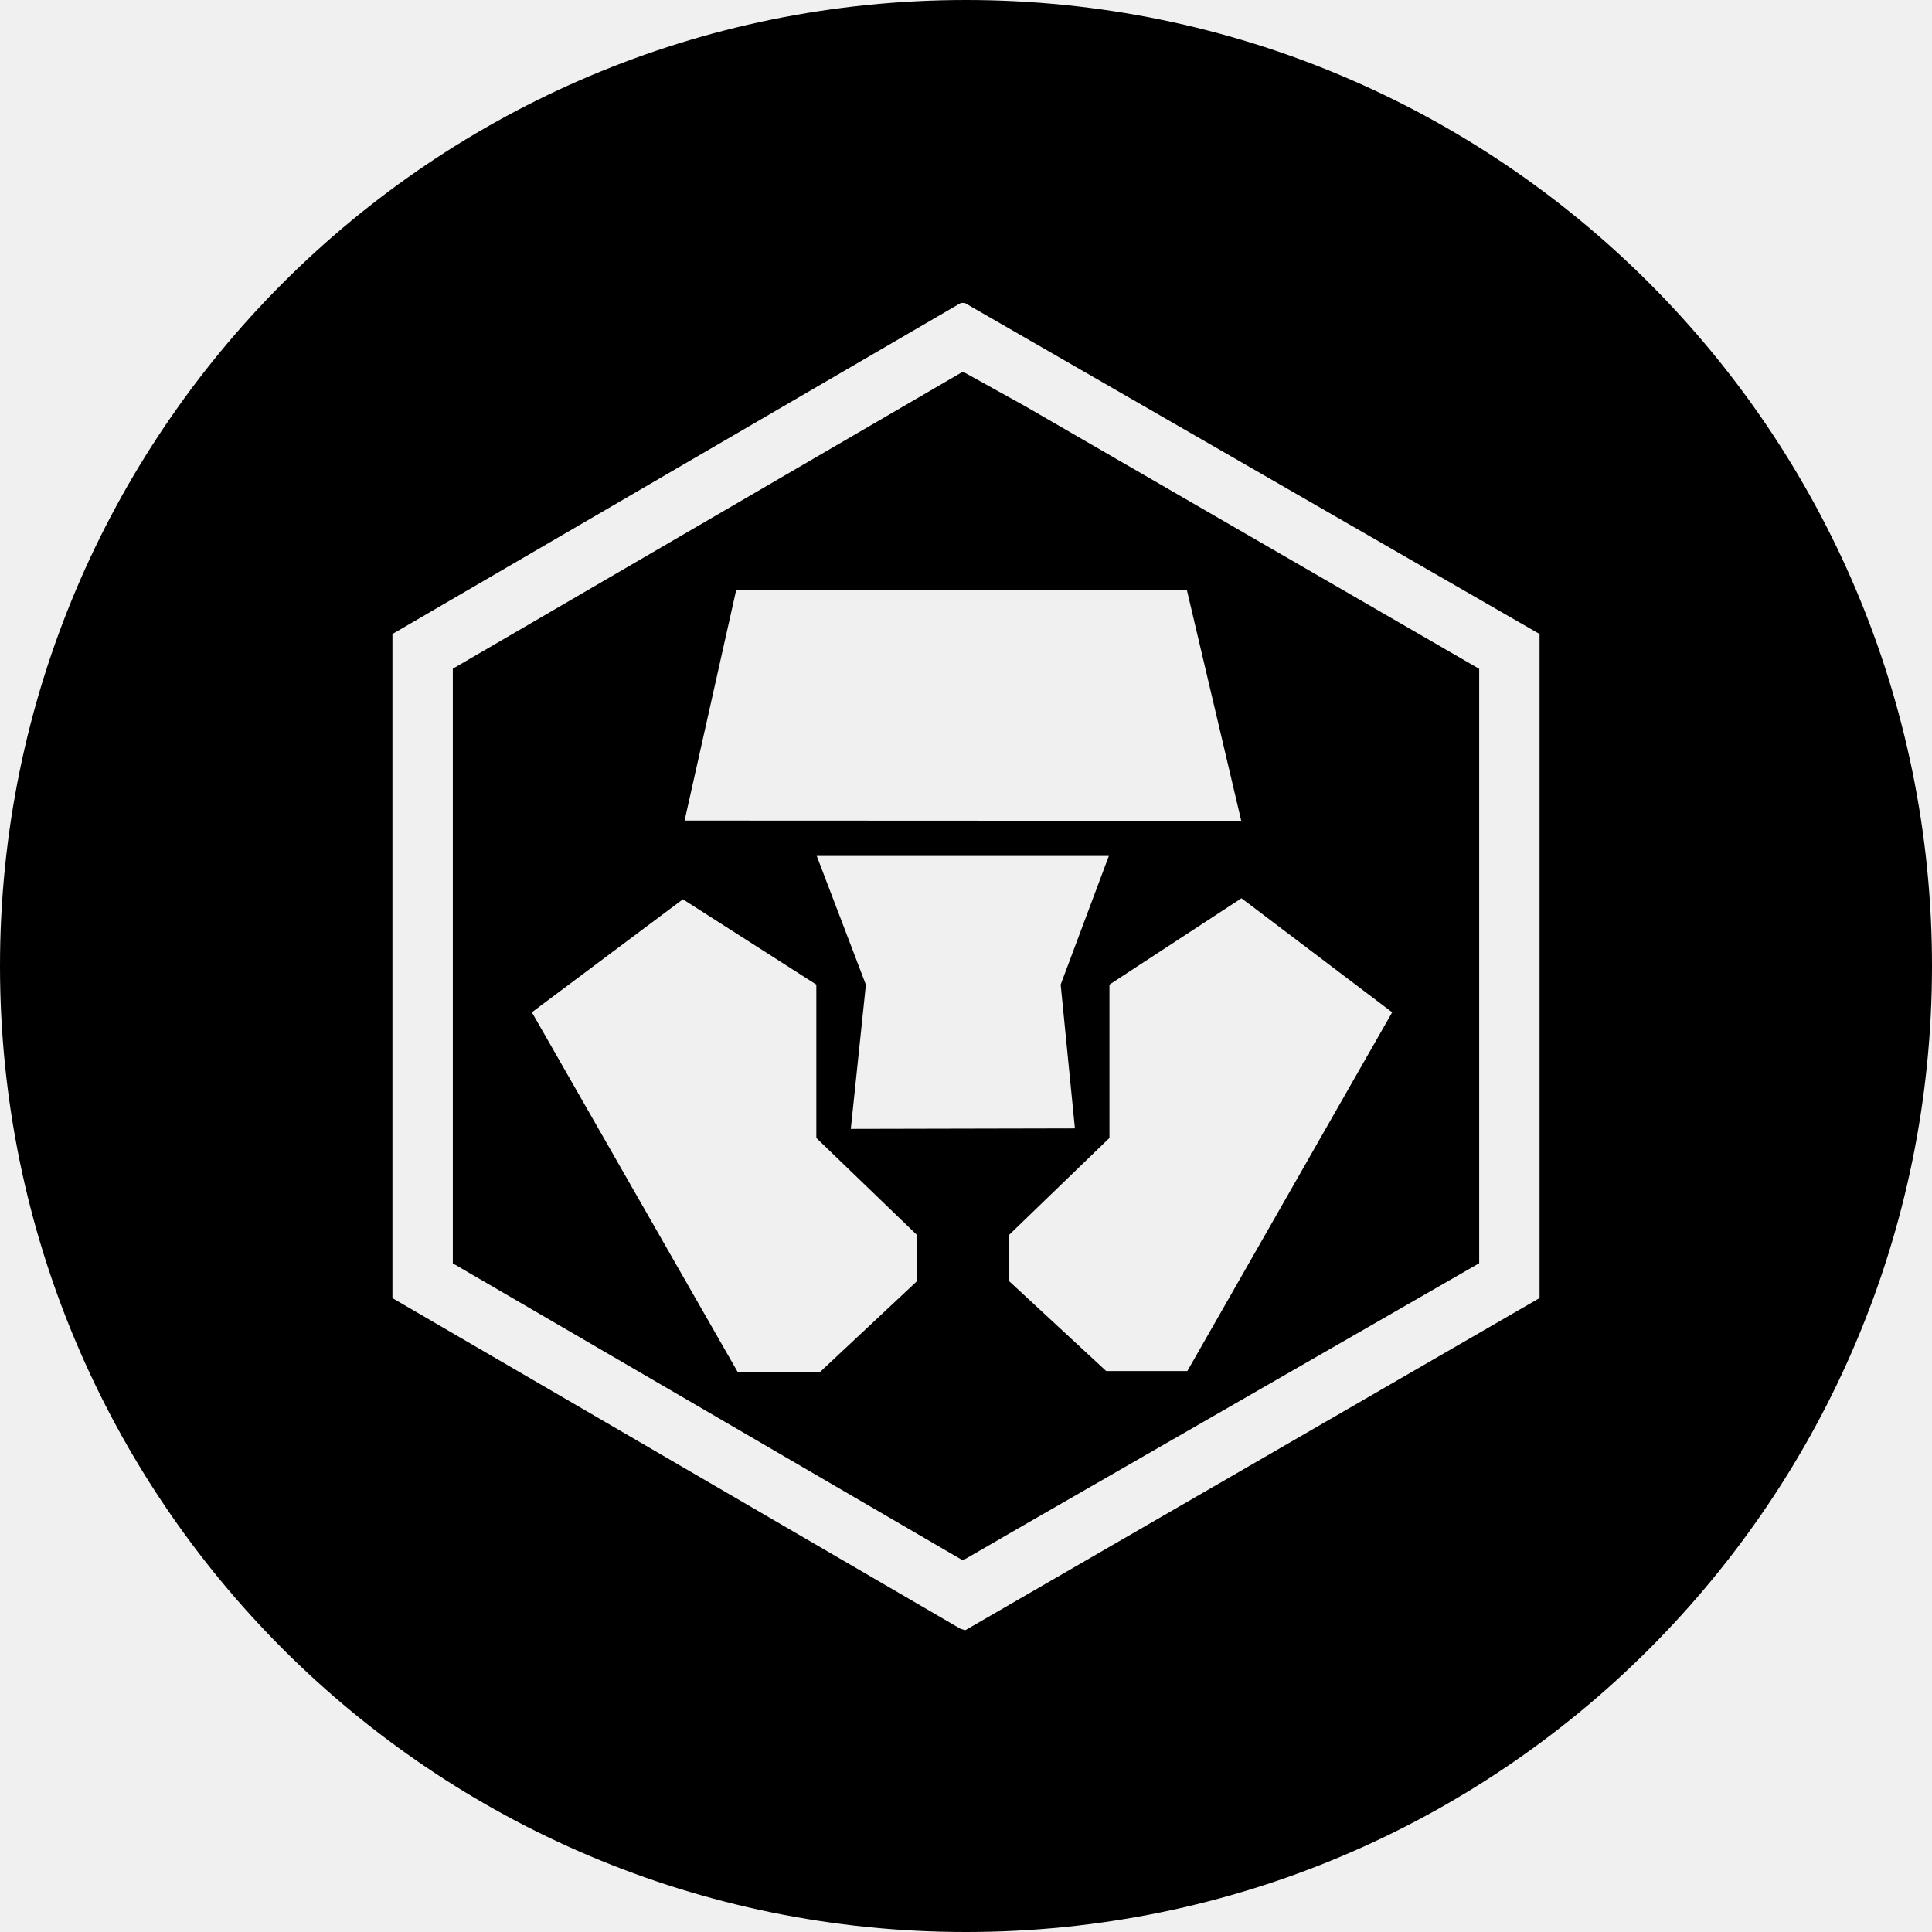
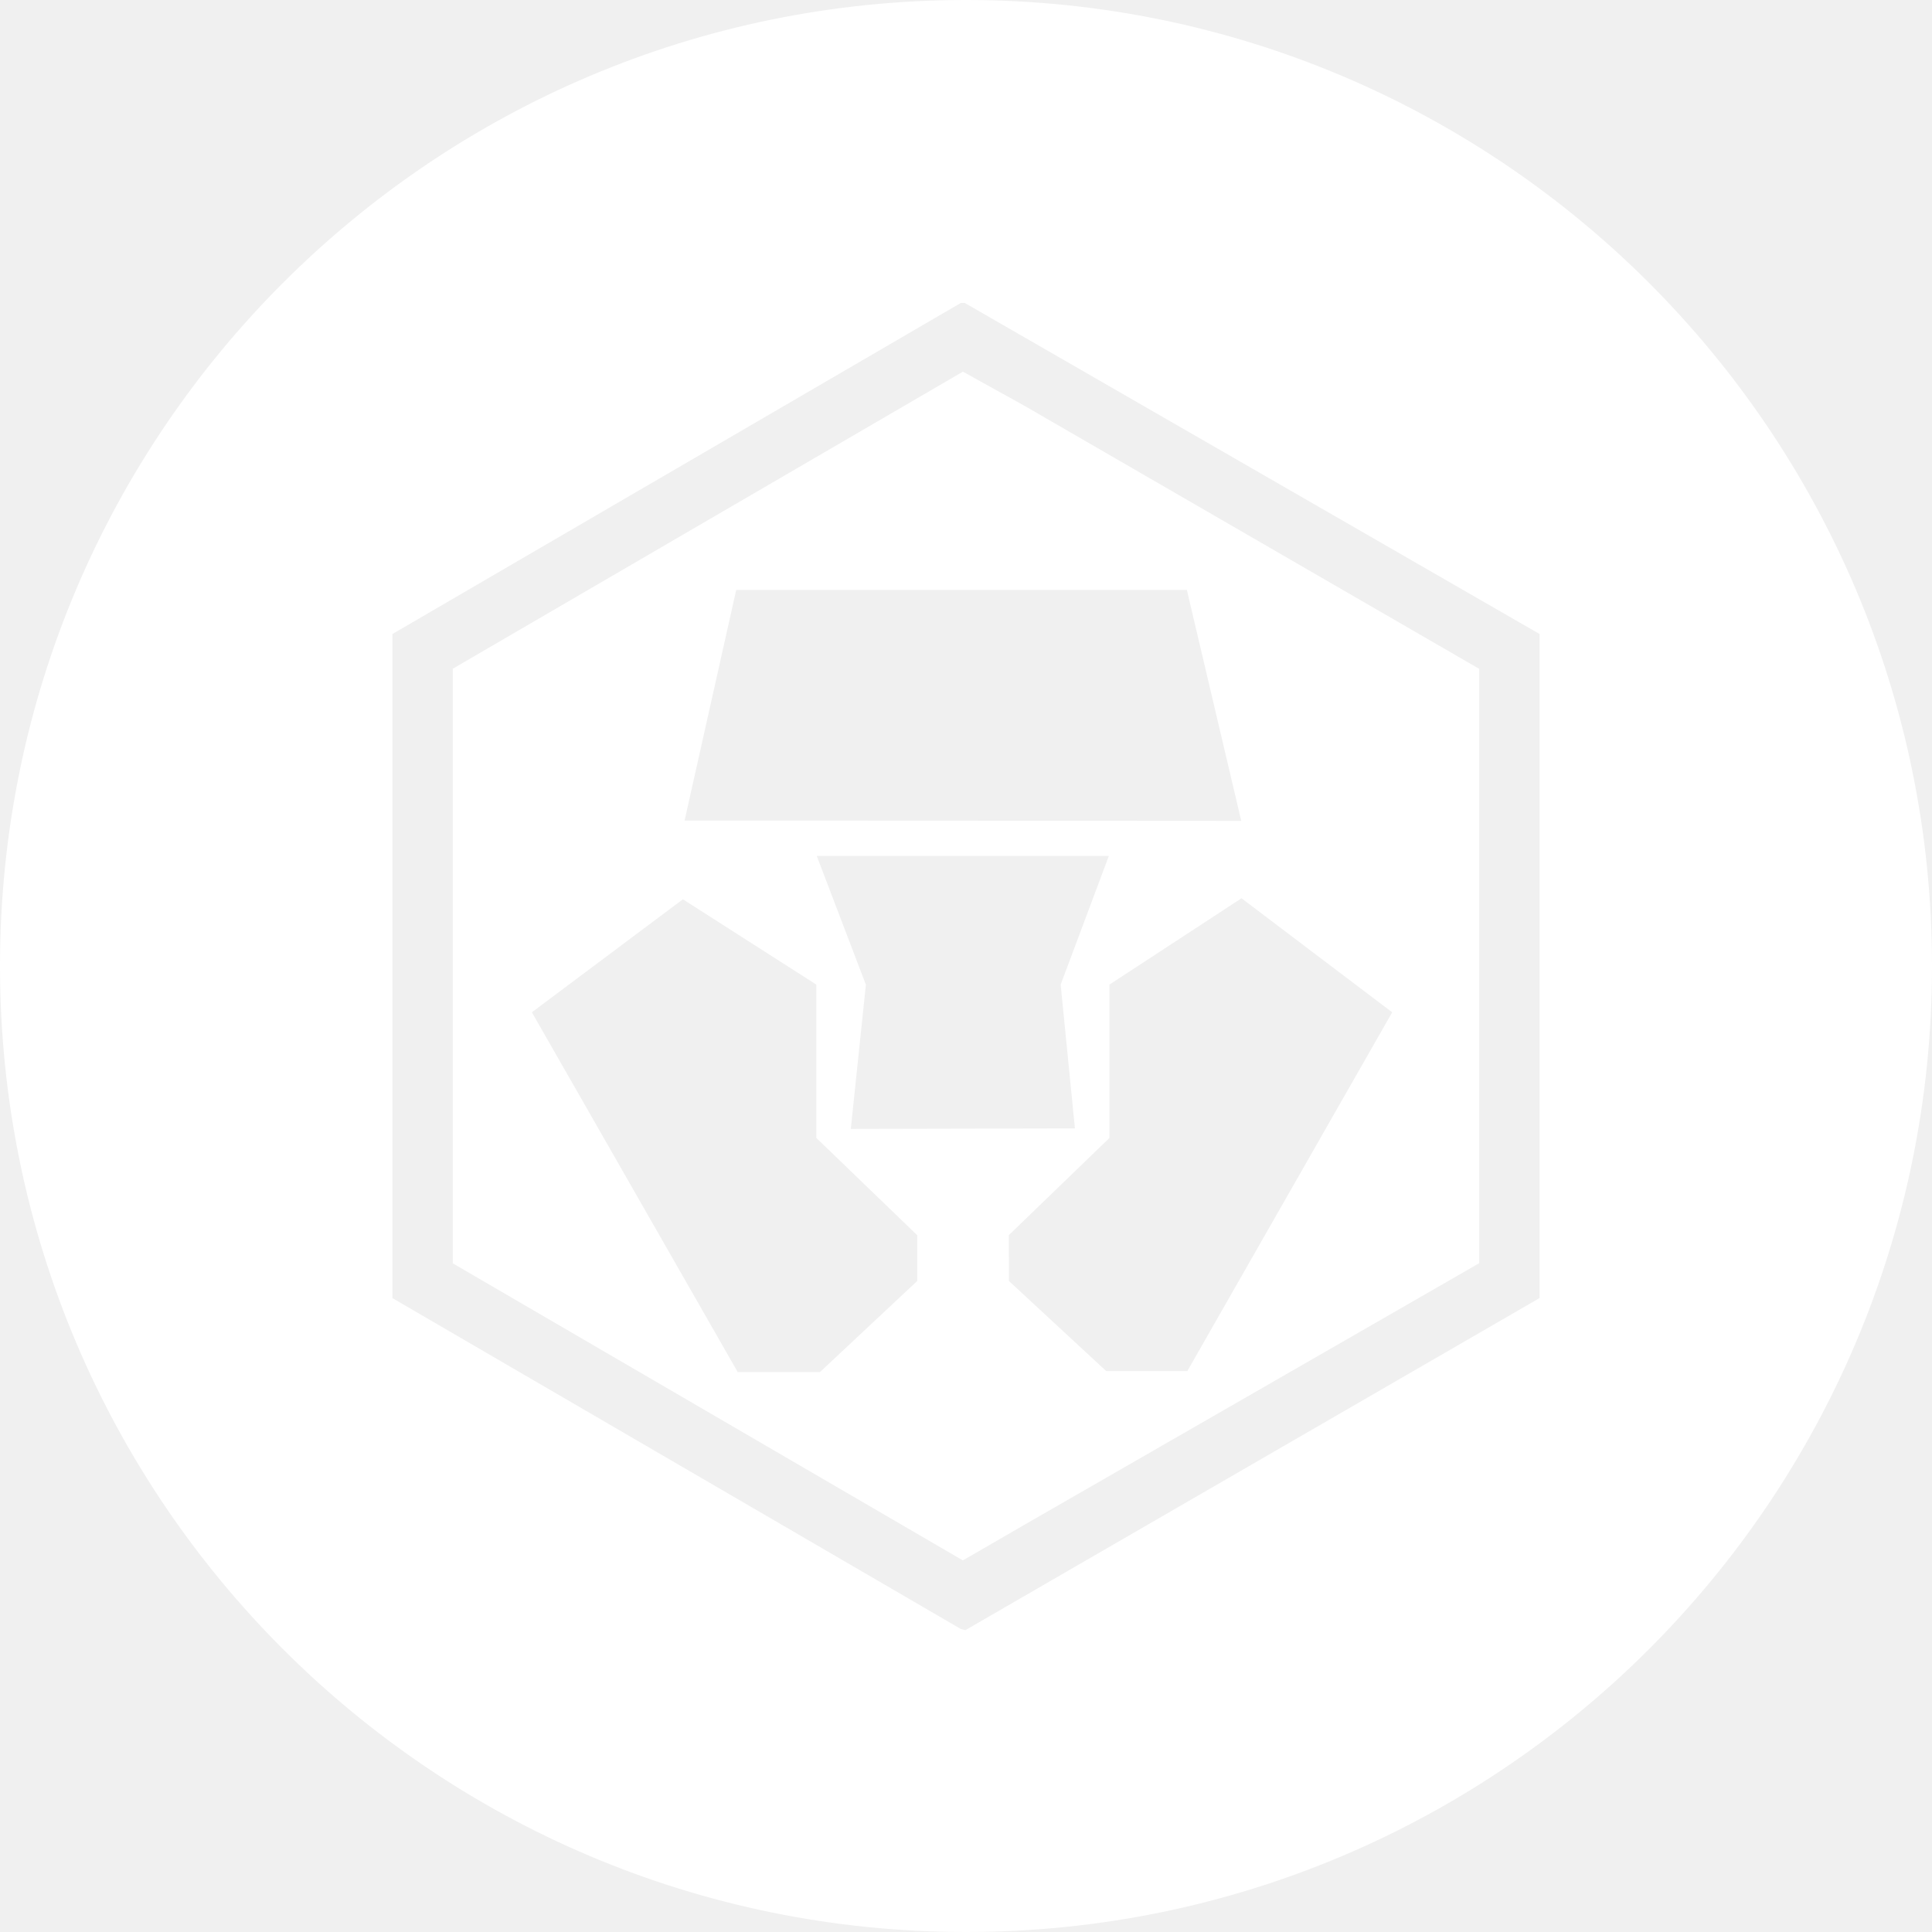
<svg xmlns="http://www.w3.org/2000/svg" viewBox="0 0 32 32">
-   <path fill-rule="evenodd" d="M16 32C7.163 32 0 24.837 0 16S7.163 0 16 0s16 7.163 16 16-7.163 16-16 16zm-.02-26.982h-.066L6.5 10.501v11l9.414 5.48.077.019 9.509-5.5V10.501l-9.52-5.483zm-.031 1.138l1.031.572 7.52 4.35v9.845l-7.52 4.325-1.032.597-8.448-4.92v-9.849l8.449-4.92zm-7.14 10.61l3.41 5.96h1.362l1.612-1.51v-.756l-1.672-1.612v-2.54l-2.21-1.413-2.502 1.872zm7.903 4.452l1.61 1.491h1.344l3.393-5.942-2.496-1.889-2.187 1.43v2.54l-1.667 1.61.003.76zm-2.37-4.91l-.25 2.39 1.845-.004 1.867-.004-.236-2.382.798-2.131h-4.838l.813 2.131zm1.595-2.715l4.622.003-.901-3.825h-7.464l-.855 3.82 4.598.002z" />
+   <path fill="#FFF" fill-rule="evenodd" d="M16 32C7.163 32 0 24.837 0 16S7.163 0 16 0s16 7.163 16 16-7.163 16-16 16zm-.02-26.982h-.066L6.5 10.501v11l9.414 5.48.077.019 9.509-5.5V10.501l-9.52-5.483zm-.031 1.138l1.031.572 7.52 4.35v9.845l-7.52 4.325-1.032.597-8.448-4.92v-9.849l8.449-4.92zm-7.14 10.61l3.41 5.96h1.362l1.612-1.51v-.756l-1.672-1.612v-2.54l-2.21-1.413-2.502 1.872zm7.903 4.452l1.61 1.491h1.344l3.393-5.942-2.496-1.889-2.187 1.43v2.54l-1.667 1.61.003.76zm-2.37-4.91l-.25 2.39 1.845-.004 1.867-.004-.236-2.382.798-2.131h-4.838l.813 2.131zm1.595-2.715l4.622.003-.901-3.825h-7.464l-.855 3.82 4.598.002z" />
</svg>
